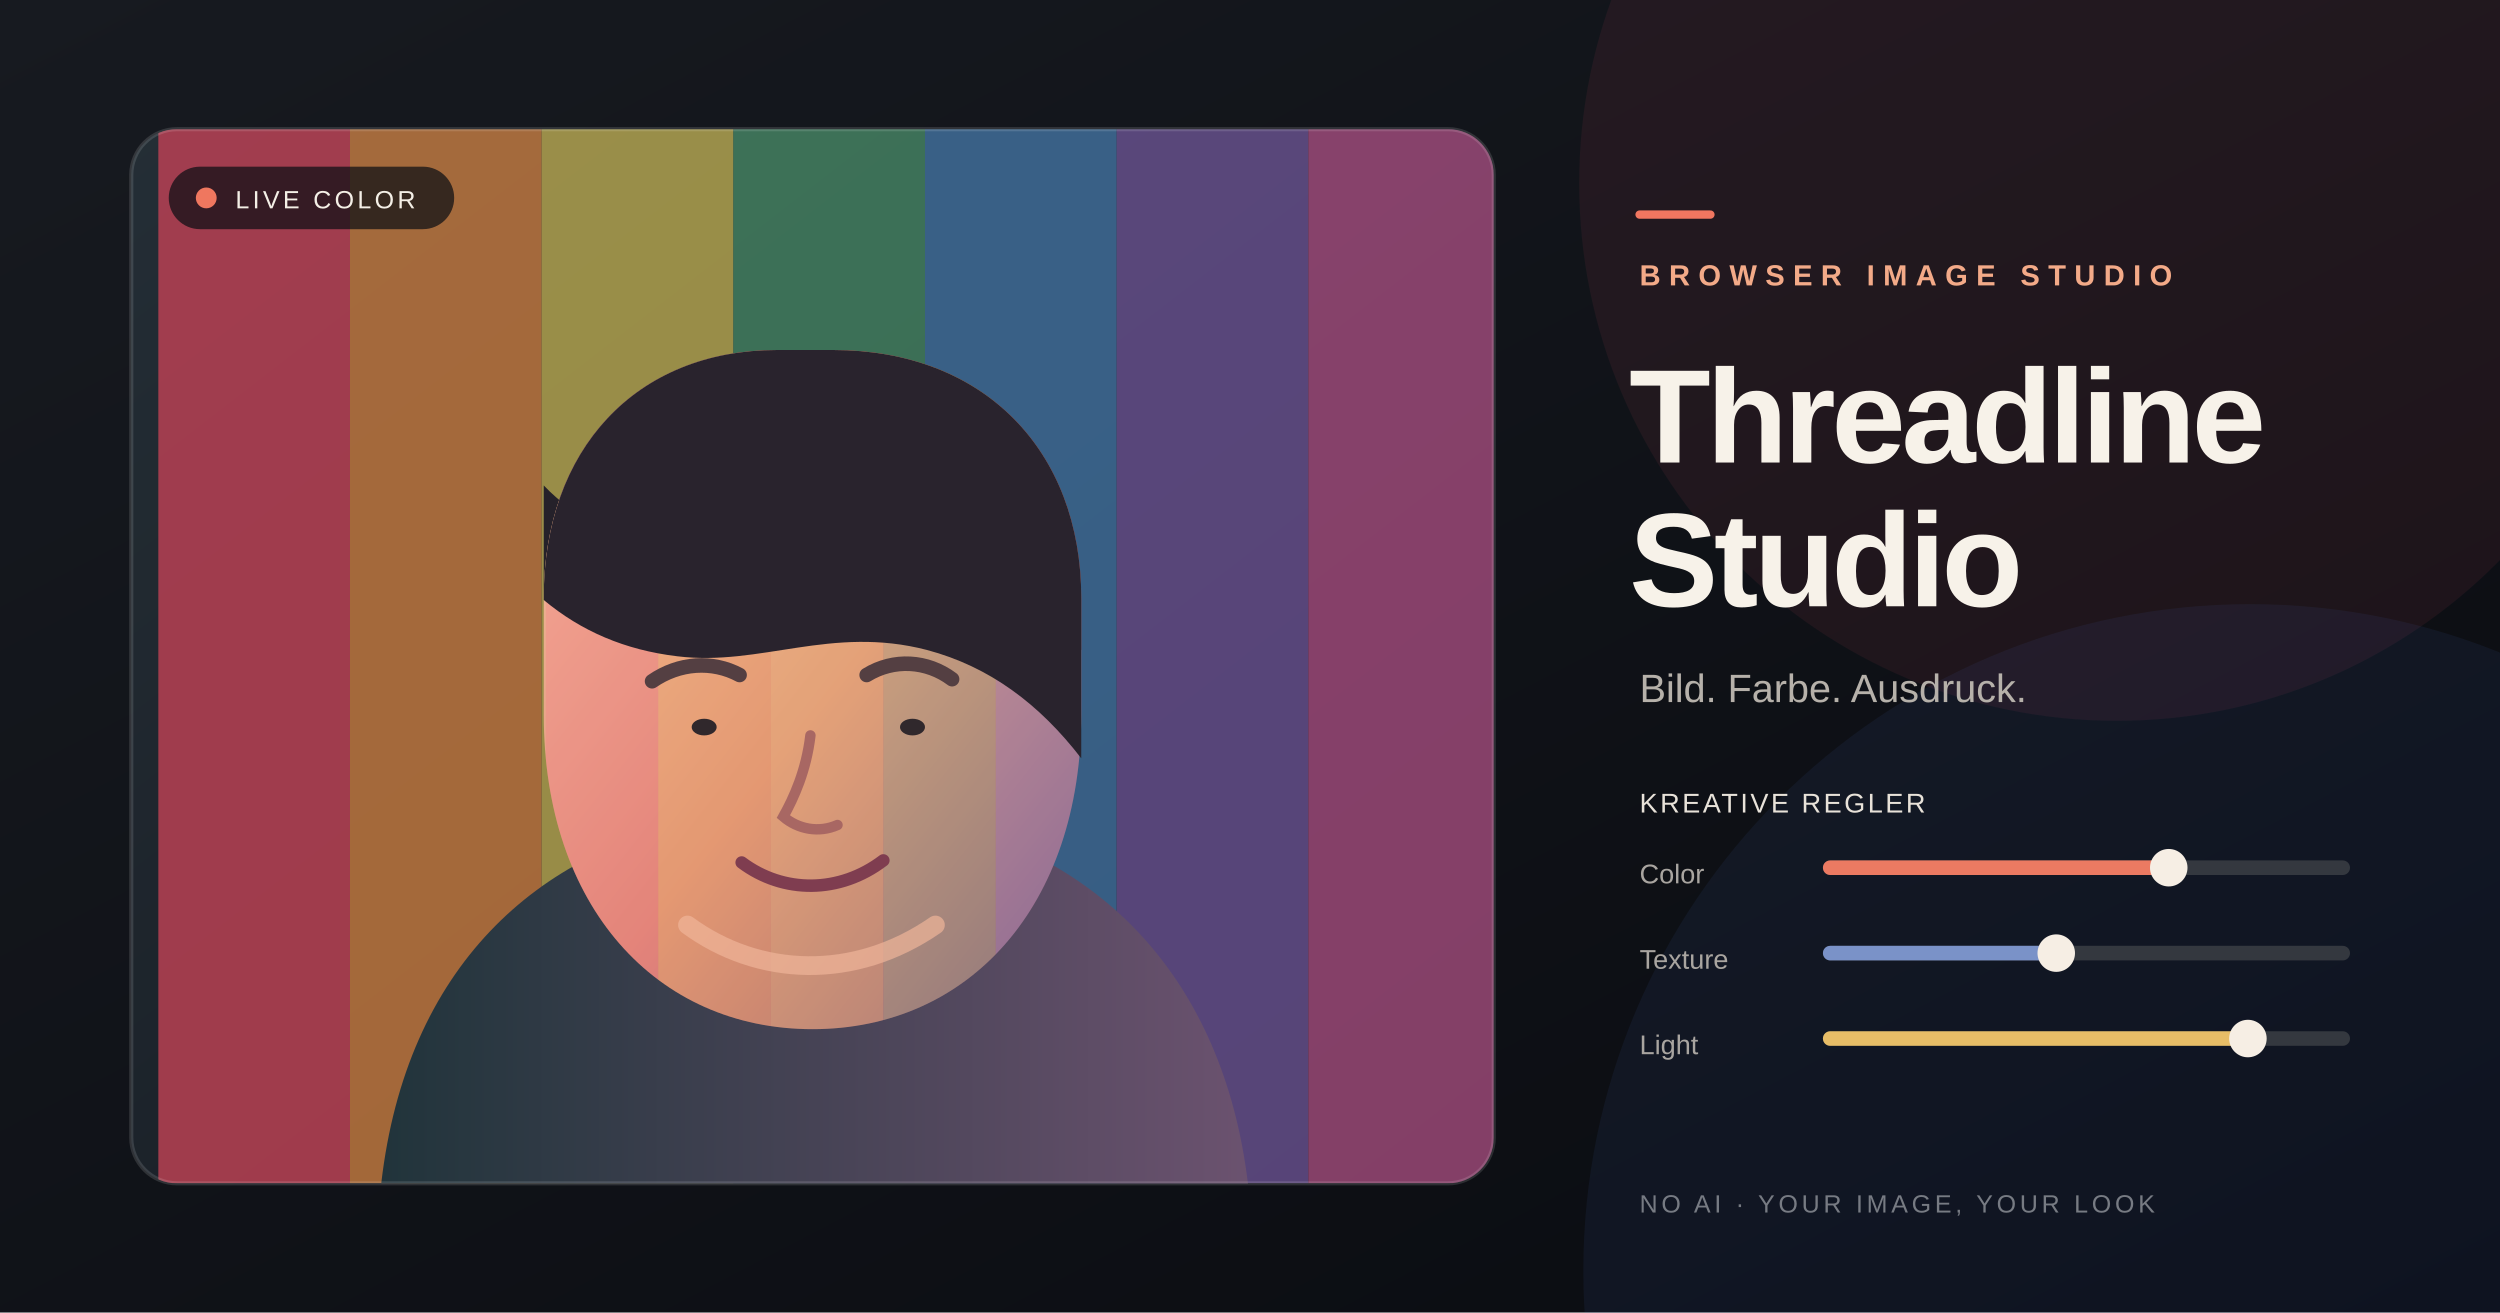
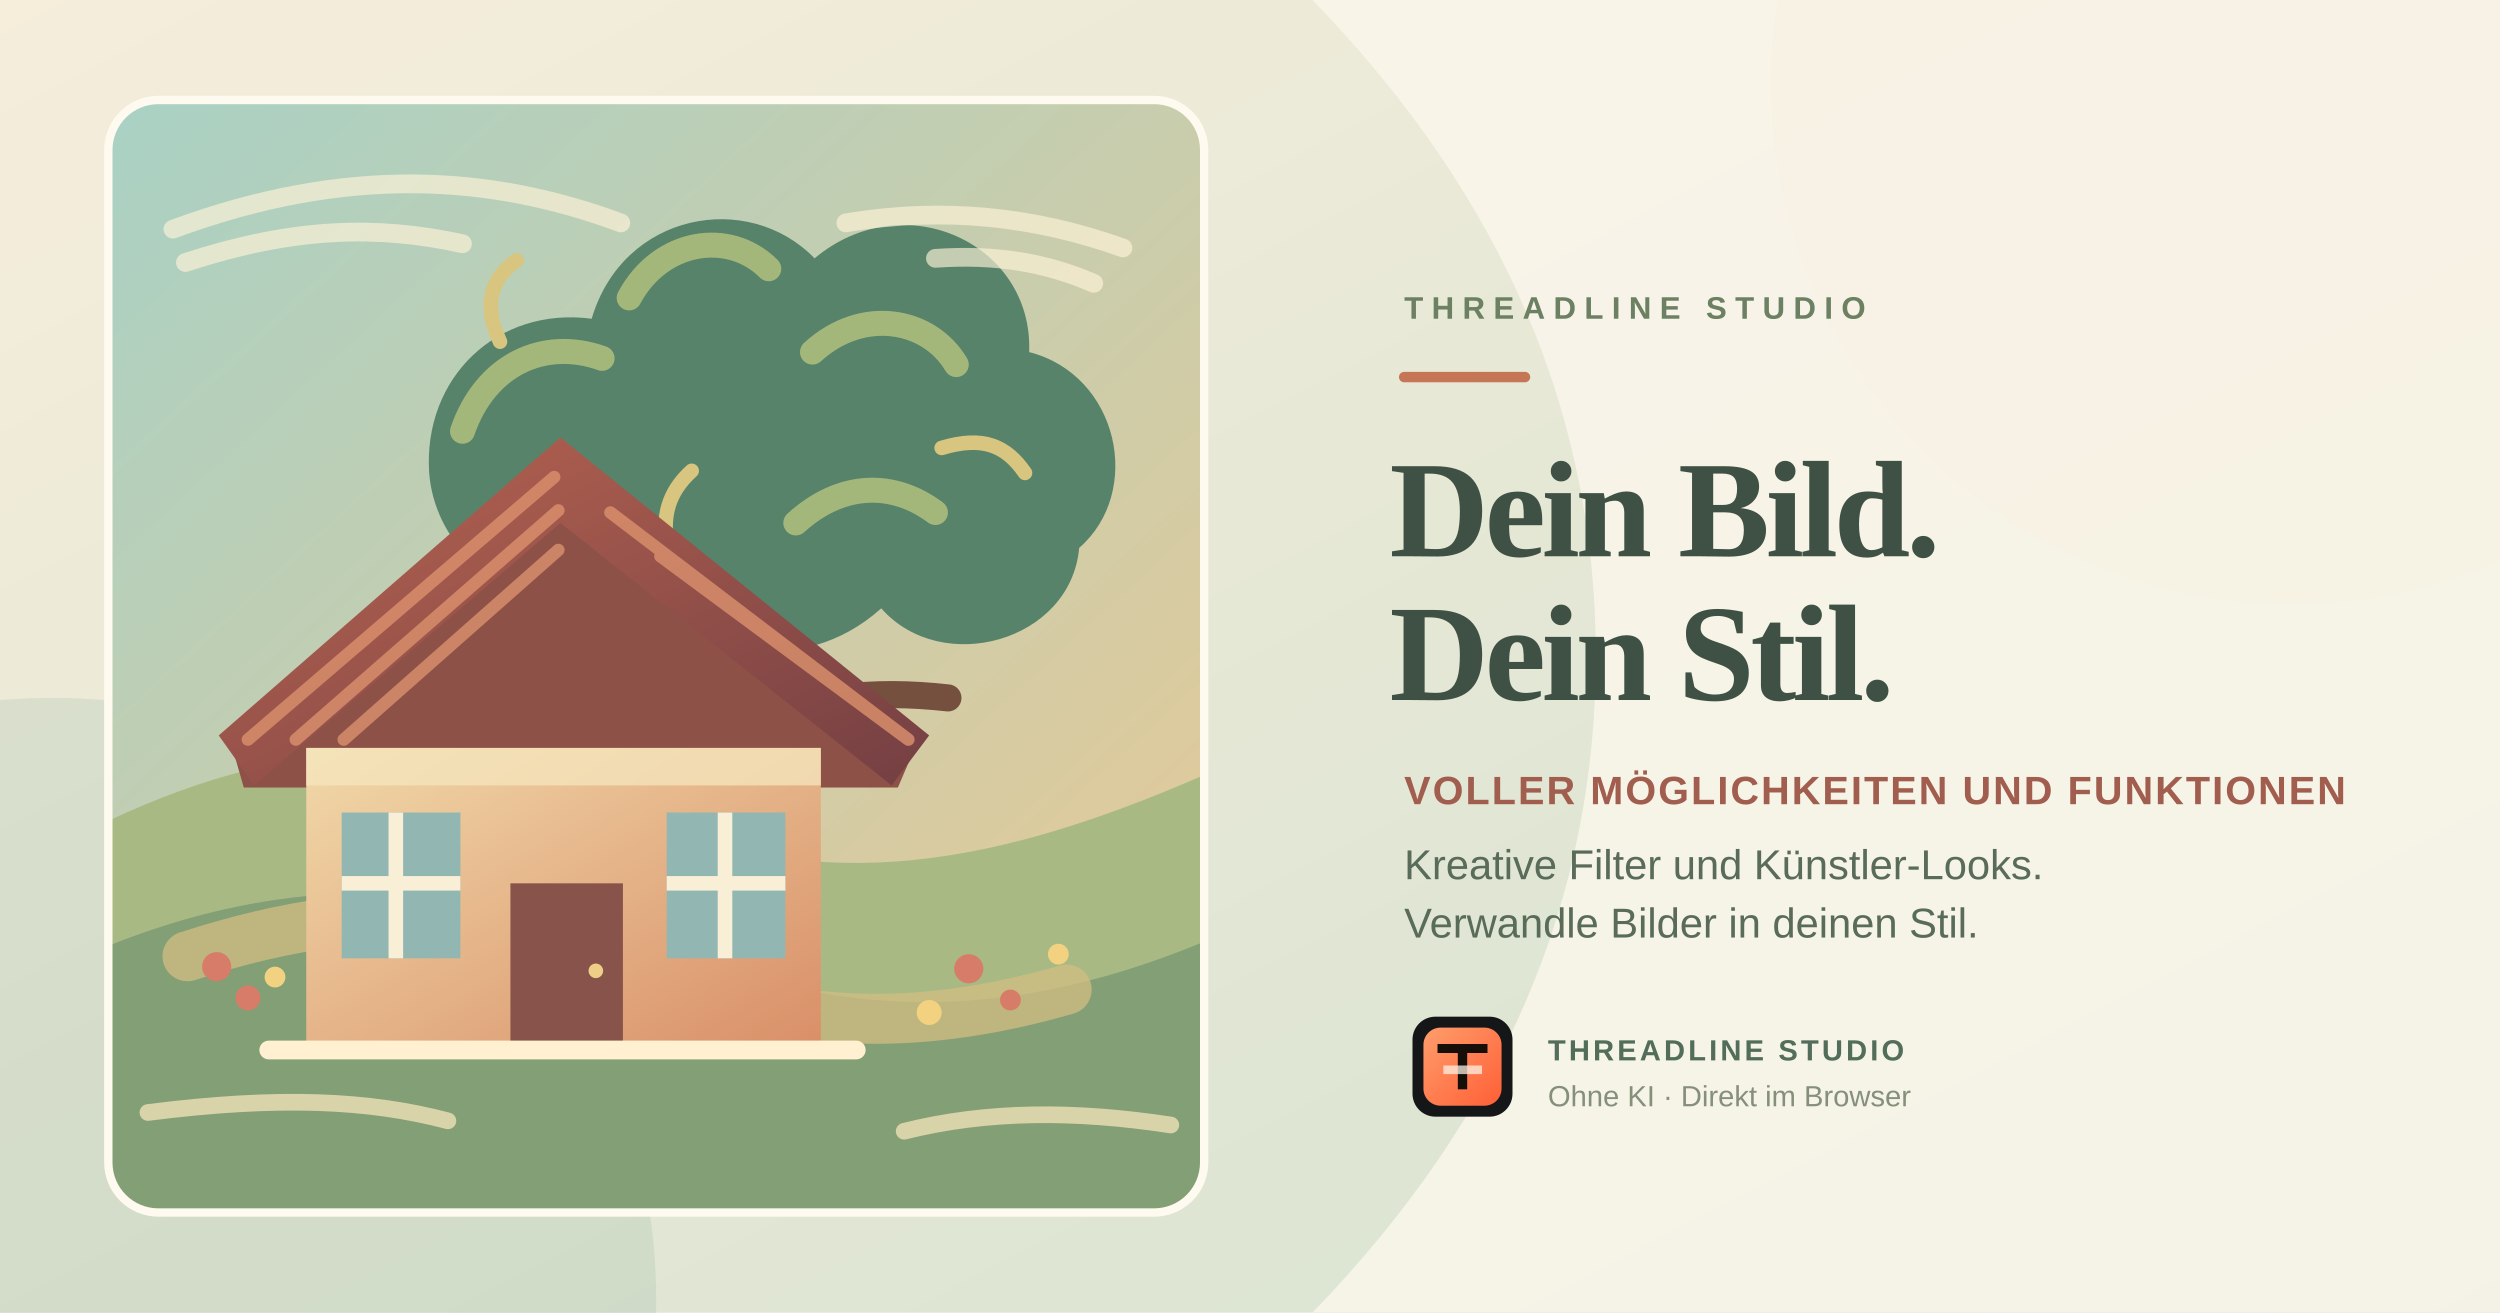
<svg xmlns="http://www.w3.org/2000/svg" width="1200" height="630" viewBox="0 0 1200 630" role="img" aria-labelledby="title description">
  <defs>
-     <linearGradient id="background" x1="0" y1="0" x2="1" y2="1">
-       <stop offset="0" stop-color="#171a20" />
-       <stop offset="1" stop-color="#090b10" />
+     <linearGradient id="paper" x1="0" y1="0" x2="1" y2="1">
+       <stop offset="0" stop-color="#f6eddb" />
+       <stop offset="1" stop-color="#d5e2d0" />
    </linearGradient>
-     <linearGradient id="canvas" x1="0" y1="0" x2="1" y2="1">
-       <stop offset="0" stop-color="#28343b" />
-       <stop offset="1" stop-color="#15191f" />
+     <linearGradient id="sky" x1="0" y1="0" x2="0.9" y2="1">
+       <stop offset="0" stop-color="#a9d1c4" />
+       <stop offset="1" stop-color="#e8c995" />
    </linearGradient>
-     <linearGradient id="skin" x1="0" y1="0" x2="1" y2="1">
-       <stop offset="0" stop-color="#f4c29e" />
-       <stop offset="0.52" stop-color="#dc8d77" />
-       <stop offset="1" stop-color="#895475" />
+     <linearGradient id="wall" x1="0" y1="0" x2="1" y2="1">
+       <stop offset="0" stop-color="#f1d9a9" />
+       <stop offset="1" stop-color="#d98f68" />
    </linearGradient>
-     <linearGradient id="coat" x1="0" y1="0" x2="1" y2="0">
-       <stop offset="0" stop-color="#21343b" />
-       <stop offset="1" stop-color="#6b526f" />
+     <linearGradient id="roof" x1="0" y1="0" x2="1" y2="1">
+       <stop offset="0" stop-color="#ba6551" />
+       <stop offset="1" stop-color="#743f43" />
    </linearGradient>
-     <clipPath id="portraitClip">
-       <rect x="63" y="62" width="654" height="506" rx="22" />
-     </clipPath>
-     <clipPath id="faceClip">
-       <path d="M373 168c-68 0-112 48-112 119v56c0 92 54 151 129 151s129-59 129-151v-56c0-71-47-119-119-119z" />
+     <linearGradient id="faviconGradient" x1="0" y1="0" x2="1" y2="1">
+       <stop offset="0" stop-color="#ff9d6b" />
+       <stop offset="1" stop-color="#ff5f36" />
+     </linearGradient>
+     <clipPath id="sceneClip">
+       <rect x="52" y="48" width="526" height="534" rx="24" />
    </clipPath>
  </defs>
-   <rect width="1200" height="630" fill="url(#background)" />
-   <circle cx="1016" cy="88" r="258" fill="#e24c67" opacity="0.08" />
-   <circle cx="1080" cy="610" r="320" fill="#4f78dd" opacity="0.08" />
-   <g clip-path="url(#portraitClip)">
-     <rect x="63" y="62" width="654" height="506" fill="url(#canvas)" />
-     <path d="M76 568V62h92v506z" fill="#e74c61" opacity="0.8" />
-     <path d="M168 568V62h92v506z" fill="#f29447" opacity="0.78" />
-     <path d="M260 568V62h92v506z" fill="#ebd45d" opacity="0.74" />
-     <path d="M352 568V62h92v506z" fill="#55a877" opacity="0.72" />
-     <path d="M444 568V62h92v506z" fill="#4f8ec8" opacity="0.72" />
-     <path d="M536 568V62h92v506z" fill="#8060ae" opacity="0.76" />
-     <path d="M628 568V62h89v506z" fill="#d35c9a" opacity="0.72" />
-     <path d="M63 62h654v506H63z" fill="#10131a" opacity="0.18" />
-     <path d="M183 568c12-104 75-160 156-175l54 31 51-31c83 16 143 76 155 175z" fill="url(#coat)" />
-     <path d="m335 393 59 54 61-54-19-54h-82z" fill="#e7b092" />
-     <path d="M261 287c0-71 44-119 112-119h27c72 0 119 48 119 119v25c-20-26-44-44-74-52-46-12-80 8-120 3-25-3-48-13-64-30z" fill="#25212a" />
-     <path d="M373 168c-68 0-112 48-112 119v56c0 92 54 151 129 151s129-59 129-151v-56c0-71-47-119-119-119z" fill="url(#skin)" />
-     <g clip-path="url(#faceClip)" opacity="0.22">
-       <path d="M262 150h54v360h-54z" fill="#ff6682" />
-       <path d="M316 150h54v360h-54z" fill="#ffbd5e" />
-       <path d="M370 150h54v360h-54z" fill="#ffe77a" />
-       <path d="M424 150h54v360h-54z" fill="#8ddd91" />
-       <path d="M478 150h54v360h-54z" fill="#85aaff" />
+   <rect width="1200" height="630" fill="url(#paper)" />
+   <circle cx="1100" cy="40" r="250" fill="#e7b36e" opacity="0.18" />
+   <circle cx="25" cy="625" r="290" fill="#76a58e" opacity="0.17" />
+   <path d="M630 0h570v630H630c92-95 136-199 136-315S722 95 630 0z" fill="#faf6eb" opacity="0.84" />
+   <g clip-path="url(#sceneClip)">
+     <rect x="52" y="48" width="526" height="534" fill="url(#sky)" />
+     <path d="M52 394c94-44 164-40 245-5 91 40 171 31 281-17v210H52z" fill="#a8b984" />
+     <path d="M52 454c112-45 202-23 291 9 84 30 160 20 235-11v130H52z" fill="#829f75" />
+     <path d="M90 459c98-32 169-20 237 11 57 25 119 24 185 5" fill="none" stroke="#d2bd82" stroke-width="24" stroke-linecap="round" opacity="0.75" />
+     <path d="M349 398c5-71 7-142 2-216" fill="none" stroke="#75503e" stroke-width="27" stroke-linecap="round" />
+     <path d="M351 311c-33-35-64-51-95-63M349 285c31-42 63-65 101-77M350 350c37-16 69-19 105-15" fill="none" stroke="#75503e" stroke-width="13" stroke-linecap="round" />
+     <path d="M206 227c-3-46 33-80 78-74 15-51 75-62 107-29 43-36 105-7 103 45 43 11 55 67 24 94-4 45-66 62-95 29-39 35-92 21-105-12-47 28-108-3-112-53z" fill="#56836a" />
+     <path d="M222 207c11-32 39-45 67-35M302 143c15-28 48-33 67-14M390 169c24-22 56-16 69 6M264 269c20 18 43 19 61 5M382 251c22-20 47-20 67-5" fill="none" stroke="#a4b77b" stroke-width="12" stroke-linecap="round" />
+     <path d="M240 164c-8-17-5-30 8-39M452 215c20-6 31-1 40 12M321 265c-4-17 0-29 11-39" fill="none" stroke="#d8c57f" stroke-width="7" stroke-linecap="round" />
+     <path d="M111 357 269 226l171 131-9 21H117z" fill="#8d5148" />
+     <path d="m105 353 164-143 177 143-18 24-159-126-147 126z" fill="url(#roof)" />
+     <path d="M147 359h247v144H147z" fill="url(#wall)" />
+     <path d="M147 359h247v18H147z" fill="#f6e5be" opacity="0.75" />
+     <path d="M164 390h57v70h-57zM320 390h57v70h-57z" fill="#92b7b2" />
+     <path d="M190 390v70M164 424h57M348 390v70M320 424h57" stroke="#f9eed6" stroke-width="7" />
+     <path d="M245 424h54v79h-54z" fill="#88534a" />
+     <circle cx="286" cy="466" r="3.5" fill="#efcf87" />
+     <path d="M129 504h282" stroke="#fff0d2" stroke-width="9" stroke-linecap="round" />
+     <path d="M119 355 266 229M142 355l126-110M165 355l103-91M293 246l143 109M317 267l119 88" fill="none" stroke="#d78d6b" stroke-width="6" stroke-linecap="round" opacity="0.85" />
+     <path d="M83 110c84-31 153-26 215-3M89 126c52-17 92-18 133-9M406 107c47-8 91-3 133 12M449 124c29-2 53 2 76 12" fill="none" stroke="#fff2d7" stroke-width="9" stroke-linecap="round" opacity="0.65" />
+     <path d="M71 534c63-8 106-6 144 4M434 543c40-10 82-10 128-3" fill="none" stroke="#efe0b7" stroke-width="8" stroke-linecap="round" opacity="0.8" />
+     <g fill="#d77c68">
+       <circle cx="104" cy="464" r="7" />
+       <circle cx="119" cy="479" r="6" />
+       <circle cx="465" cy="465" r="7" />
+       <circle cx="485" cy="480" r="5" />
    </g>
-     <path d="M261 288c18 15 39 24 64 27 40 5 74-15 120-3 30 8 54 26 74 52v-77c0-71-47-119-119-119h-27c-68 0-112 48-112 119z" fill="#29232d" />
-     <path d="M313 327c13-9 29-10 42-3" fill="none" stroke="#543f42" stroke-width="7" stroke-linecap="round" />
-     <path d="M416 324c13-8 29-7 41 2" fill="none" stroke="#543f42" stroke-width="7" stroke-linecap="round" />
-     <ellipse cx="338" cy="349" rx="6" ry="4" fill="#30282c" />
-     <ellipse cx="438" cy="349" rx="6" ry="4" fill="#30282c" />
-     <path d="M389 353c-2 17-8 30-13 39 7 6 17 8 26 4" fill="none" stroke="#a86763" stroke-width="5" stroke-linecap="round" />
-     <path d="M356 414c20 15 47 15 68-1" fill="none" stroke="#7f3d50" stroke-width="6" stroke-linecap="round" />
-     <path d="M330 444c34 25 80 27 119 0" fill="none" stroke="#f0b59a" stroke-width="9" stroke-linecap="round" opacity="0.68" />
-     <rect x="81" y="80" width="137" height="30" rx="15" fill="#0b0e13" opacity="0.72" />
-     <circle cx="99" cy="95" r="5" fill="#ef775f" />
-     <text x="113" y="100" fill="#f4efe6" font-family="Segoe UI, Arial, sans-serif" font-size="12" letter-spacing="1.6">LIVE COLOR</text>
+     <g fill="#f2d280">
+       <circle cx="132" cy="469" r="5" />
+       <circle cx="446" cy="486" r="6" />
+       <circle cx="508" cy="458" r="5" />
+     </g>
  </g>
-   <rect x="63" y="62" width="654" height="506" rx="22" fill="none" stroke="#ffffff" stroke-opacity="0.13" stroke-width="2" />
-   <g font-family="Segoe UI, Arial, sans-serif">
-     <path d="M787 103h34" stroke="#f17660" stroke-width="4" stroke-linecap="round" />
-     <text x="787" y="137" fill="#f3aa88" font-size="14" font-weight="700" letter-spacing="4">BROWSER IMAGE STUDIO</text>
-     <text x="782" y="222" fill="#f7f2e9" font-size="64" font-weight="700" letter-spacing="-2">Threadline</text>
-     <text x="782" y="291" fill="#f7f2e9" font-size="64" font-weight="700" letter-spacing="-2">Studio</text>
-     <text x="787" y="337" fill="#b6b1aa" font-size="19">Bild. Farbe. Ausdruck.</text>
-     <g transform="translate(787 390)">
-       <text x="0" y="0" fill="#e8e2d9" font-size="13" letter-spacing="1.2">KREATIVE REGLER</text>
-       <text x="0" y="34" fill="#a9a5a0" font-size="13">Color</text>
-       <rect x="88" y="23" width="253" height="7" rx="3.5" fill="#34383f" />
-       <rect x="88" y="23" width="166" height="7" rx="3.5" fill="#eb7a62" />
-       <circle cx="254" cy="26.5" r="9" fill="#f6eee4" />
-       <text x="0" y="75" fill="#a9a5a0" font-size="13">Texture</text>
-       <rect x="88" y="64" width="253" height="7" rx="3.5" fill="#34383f" />
-       <rect x="88" y="64" width="112" height="7" rx="3.5" fill="#7a92c8" />
-       <circle cx="200" cy="67.5" r="9" fill="#f6eee4" />
-       <text x="0" y="116" fill="#a9a5a0" font-size="13">Light</text>
-       <rect x="88" y="105" width="253" height="7" rx="3.5" fill="#34383f" />
-       <rect x="88" y="105" width="204" height="7" rx="3.5" fill="#e7bd67" />
-       <circle cx="292" cy="108.5" r="9" fill="#f6eee4" />
+   <rect x="52" y="48" width="526" height="534" rx="24" fill="none" stroke="#fffaf0" stroke-width="4" />
+   <g font-family="Georgia, 'Times New Roman', serif">
+     <text x="674" y="153" fill="#6c8062" font-family="Arial, sans-serif" font-size="15" font-weight="700" letter-spacing="4">THREADLINE STUDIO</text>
+     <path d="M674 181h58" stroke="#c57655" stroke-width="5" stroke-linecap="round" />
+     <text x="667" y="267" fill="#3f5145" font-size="66" font-weight="700" letter-spacing="-2">Dein Bild.</text>
+     <text x="667" y="336" fill="#3f5145" font-size="66" font-weight="700" letter-spacing="-2">Dein Stil.</text>
+     <text x="674" y="386" fill="#a15d4e" font-family="Arial, sans-serif" font-size="19" font-weight="700" letter-spacing="1">VOLLER MÖGLICHKEITEN UND FUNKTIONEN</text>
+     <text x="674" y="422" fill="#596b59" font-family="Arial, sans-serif" font-size="20">Kreative Filter und Künstler-Looks.</text>
+     <text x="674" y="450" fill="#596b59" font-family="Arial, sans-serif" font-size="20">Verwandle Bilder in deinen Stil.</text>
+   </g>
+   <g transform="translate(678 488)">
+     <rect width="48" height="48" rx="11" fill="#151618" />
+     <rect x="5.25" y="5.25" width="37.5" height="37.5" rx="8.25" fill="url(#faviconGradient)" />
+     <g transform="scale(0.09375)">
+       <path d="M128 140h256v46H280v186h-48V186H128z" fill="#160f09" />
+       <path d="M158 250h198v44H158z" fill="#fff1e5" opacity=".74" />
    </g>
-     <text x="787" y="582" fill="#777b83" font-size="12" letter-spacing="1.8">NO AI · YOUR IMAGE, YOUR LOOK</text>
+     <text x="65" y="21" fill="#526d59" font-family="Arial, sans-serif" font-size="14" font-weight="700" letter-spacing="1.5">THREADLINE STUDIO</text>
+     <text x="65" y="43" fill="#84907a" font-family="Arial, sans-serif" font-size="14">Ohne KI · Direkt im Browser</text>
  </g>
</svg>
